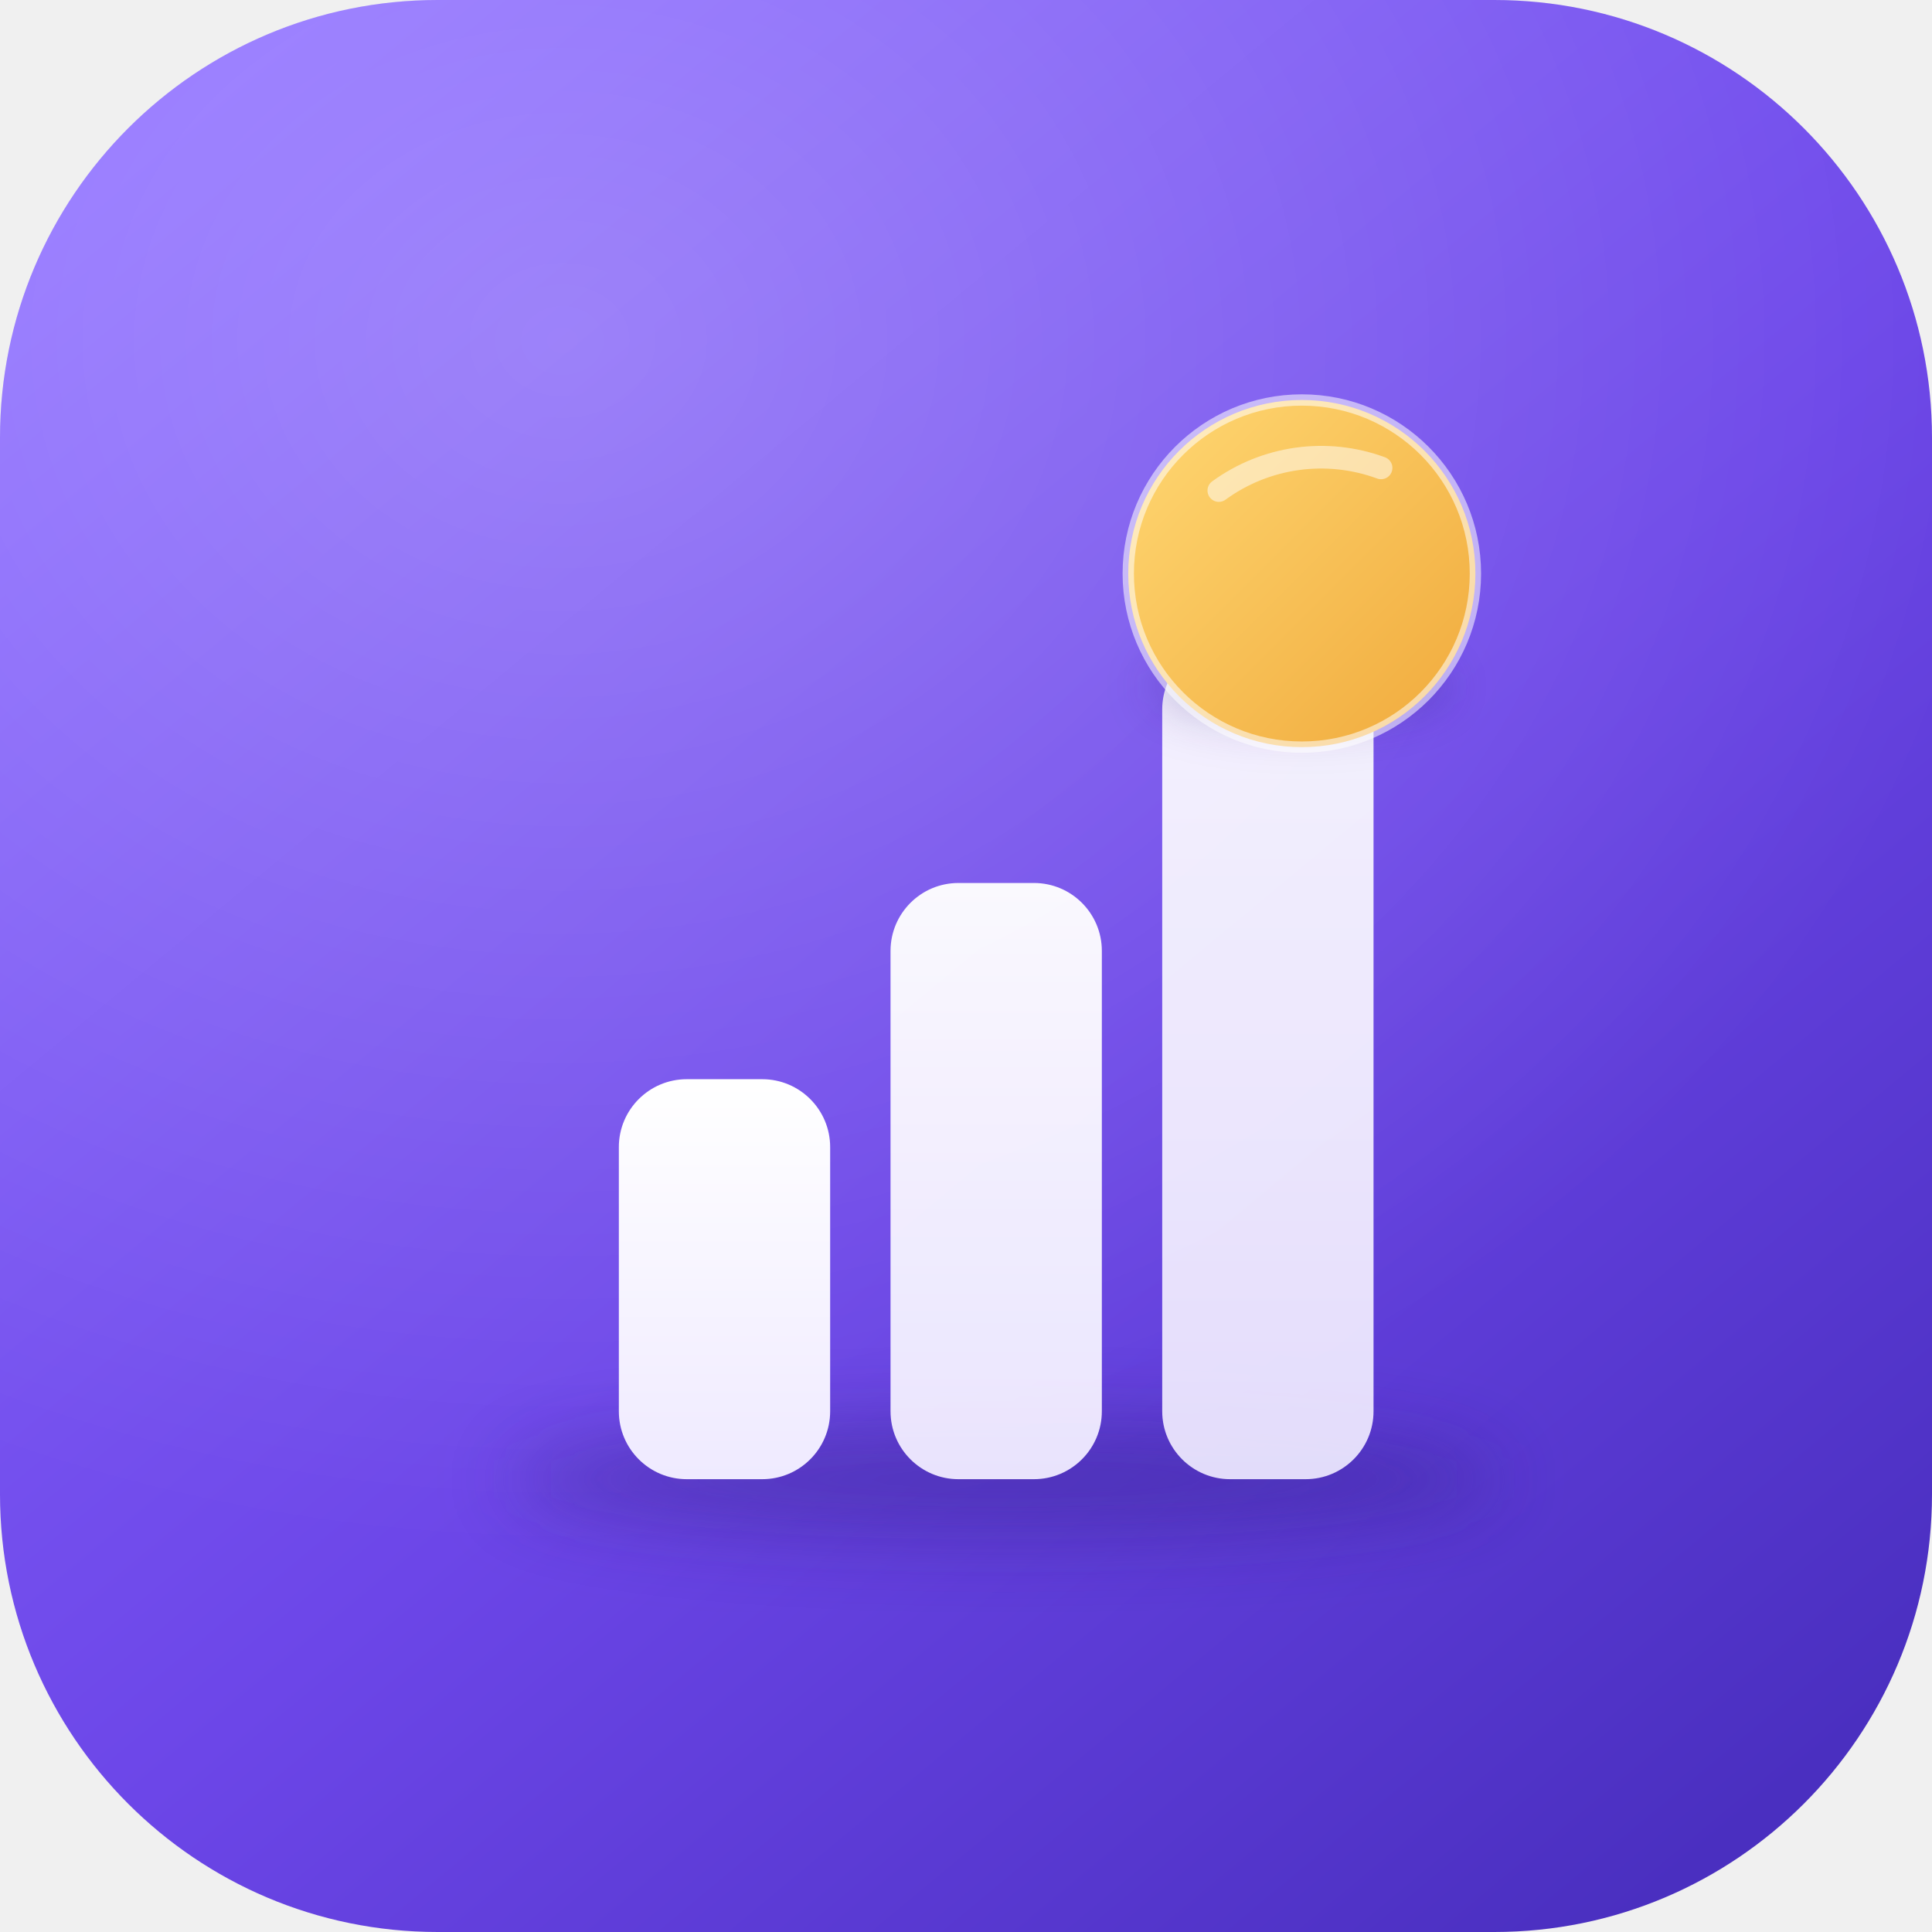
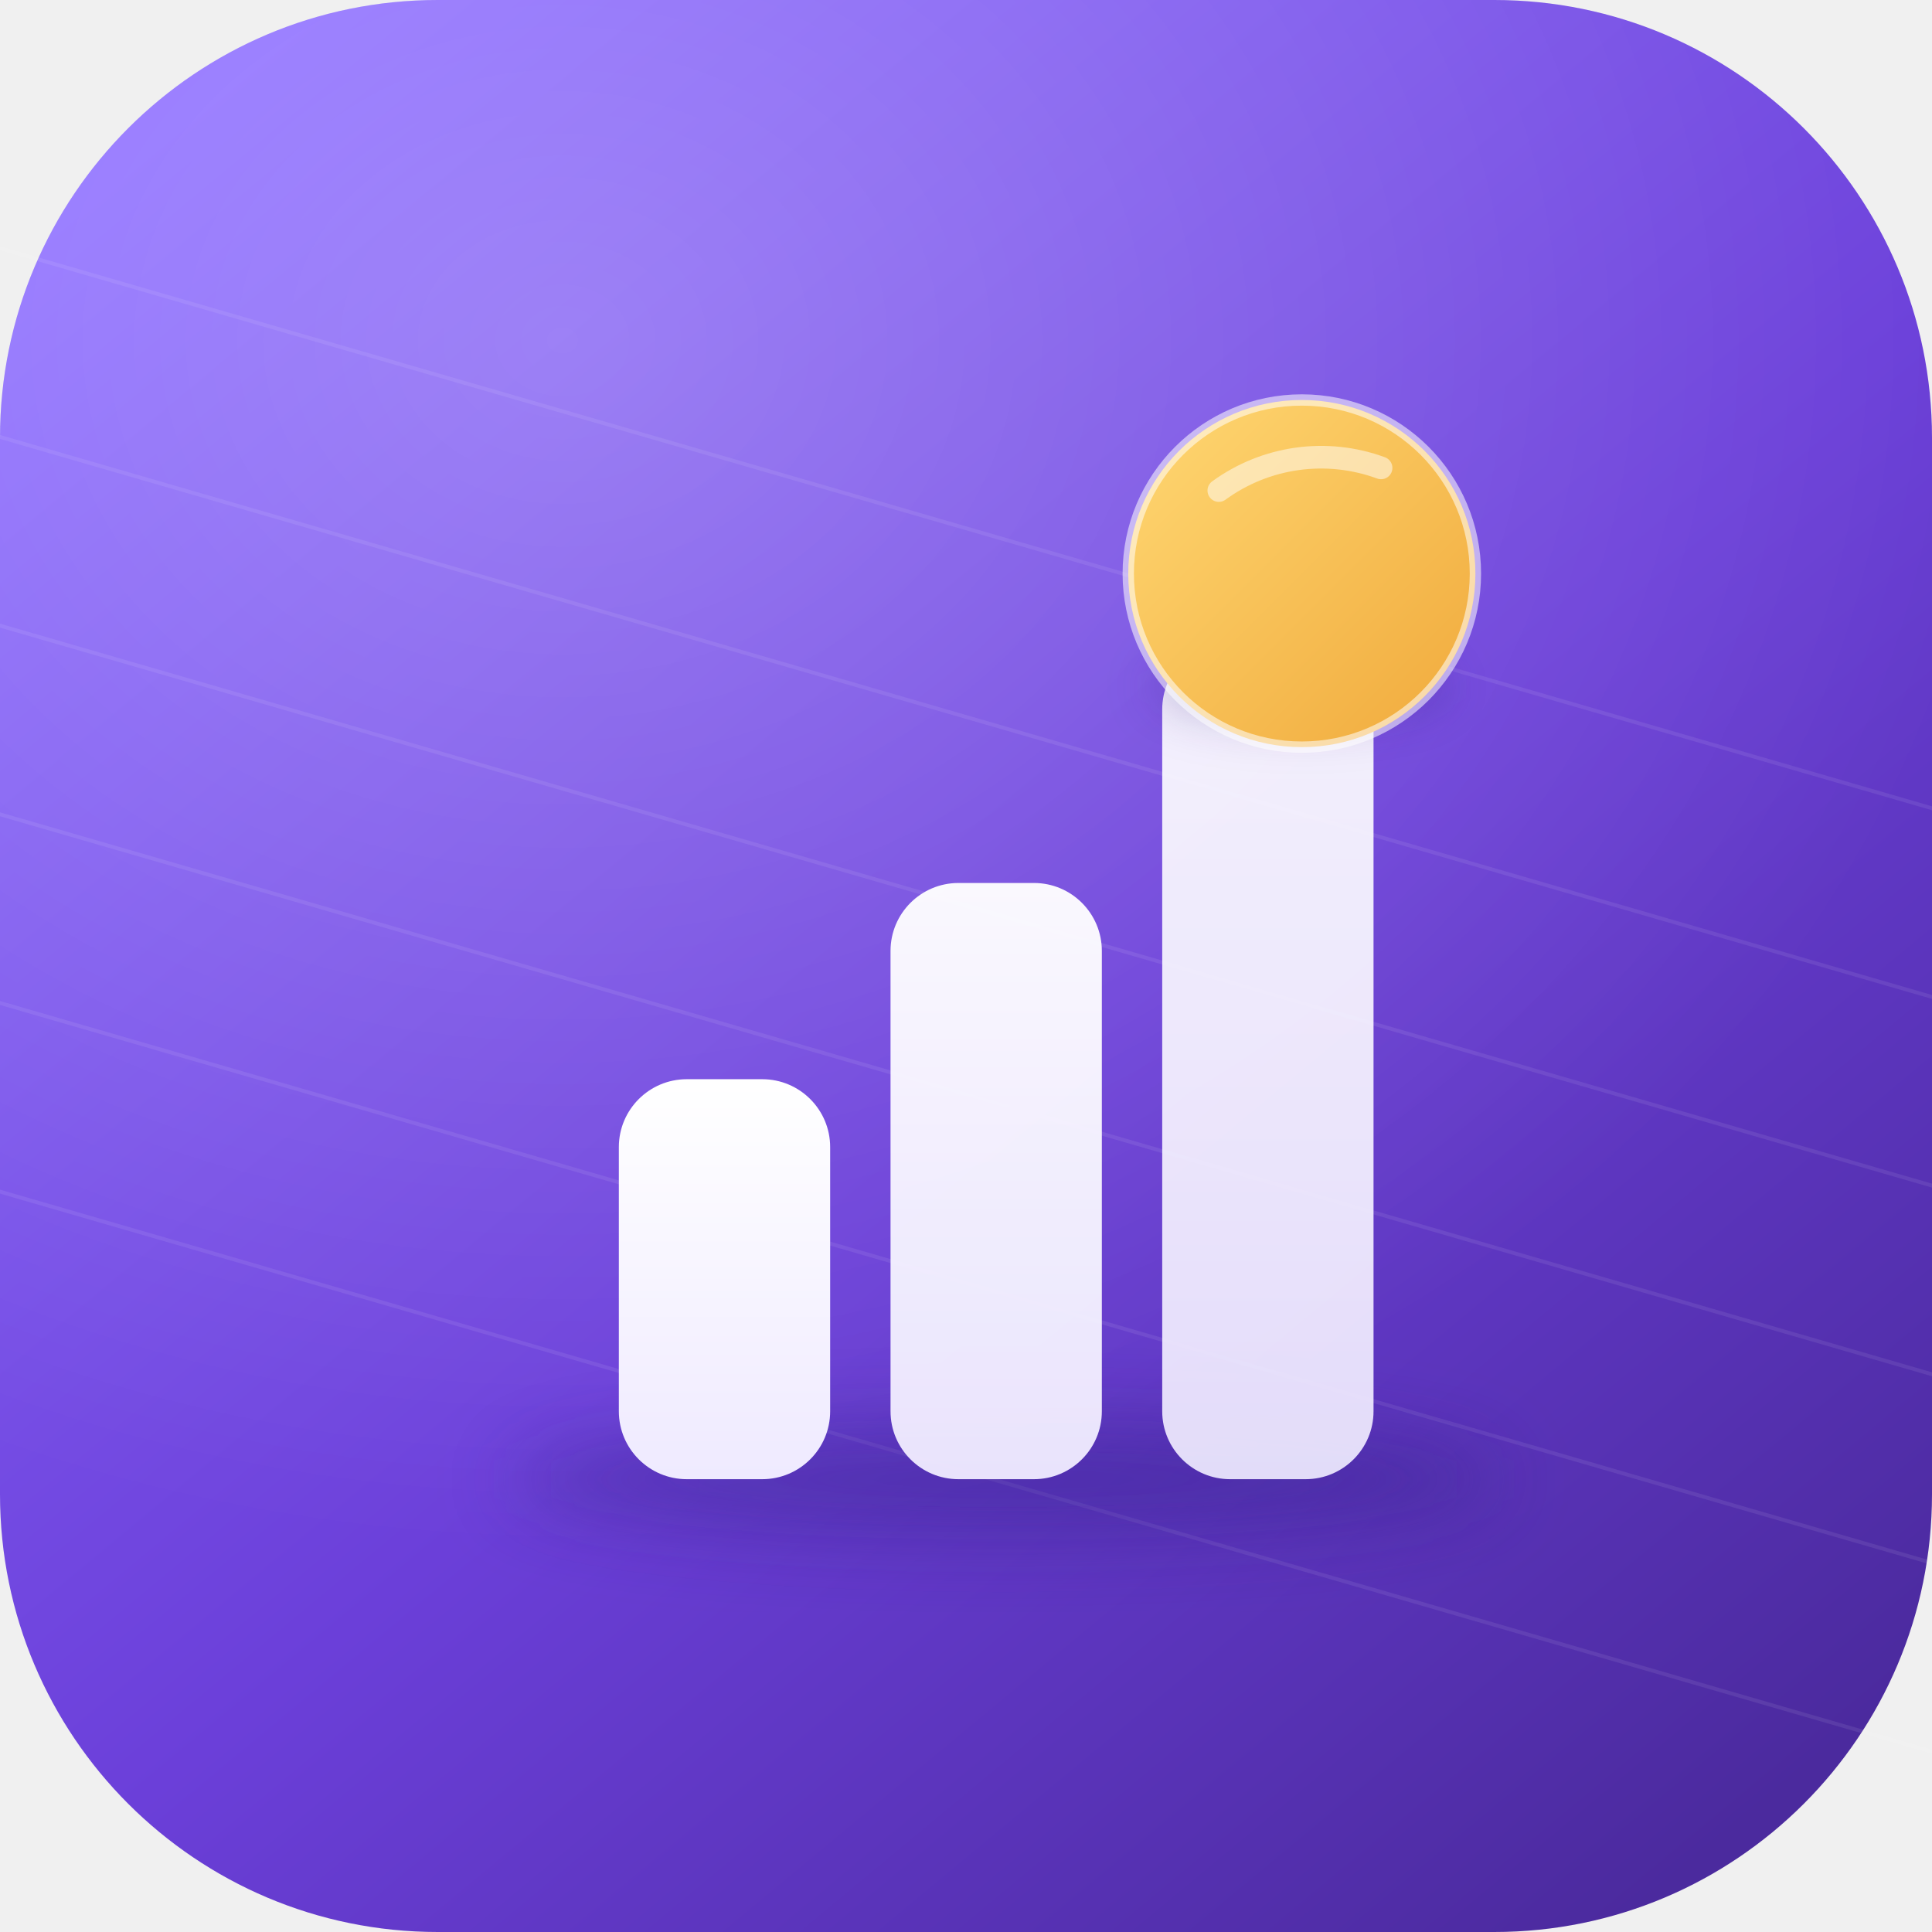
<svg xmlns="http://www.w3.org/2000/svg" viewBox="0 0 512 512">
  <defs>
    <linearGradient id="bg" x1="60" y1="20" x2="452" y2="492" gradientUnits="userSpaceOnUse">
      <stop offset="0" stop-color="#8B6BFF" />
-       <stop offset="0.55" stop-color="#6C46E8" />
-       <stop offset="1" stop-color="#4A2FC0" />
+       <stop offset="0.55" stop-color="#6B3FD9" />
+       <stop offset="1" stop-color="#4B2A9E" />
    </linearGradient>
    <radialGradient id="sheen" cx="0" cy="0" r="1" gradientUnits="userSpaceOnUse" gradientTransform="translate(150 90) rotate(90) scale(320 380)">
      <stop offset="0" stop-color="#FFFFFF" stop-opacity="0.22" />
      <stop offset="1" stop-color="#FFFFFF" stop-opacity="0" />
    </radialGradient>
    <linearGradient id="bar" x1="0" y1="0" x2="0" y2="1">
      <stop offset="0" stop-color="#FFFFFF" />
      <stop offset="1" stop-color="#EFEAFF" />
    </linearGradient>
    <linearGradient id="coin" x1="0" y1="0" x2="1" y2="1">
      <stop offset="0" stop-color="#FFD873" />
      <stop offset="1" stop-color="#F0A93B" />
    </linearGradient>
    <filter id="soft" x="-60%" y="-60%" width="220%" height="220%">
      <feGaussianBlur stdDeviation="10" />
    </filter>
    <filter id="softSmall" x="-100%" y="-100%" width="300%" height="300%">
      <feGaussianBlur stdDeviation="6" />
    </filter>
  </defs>
  <rect x="0" y="0" width="512" height="512" rx="116" fill="url(#bg)" />
  <rect x="0" y="0" width="512" height="512" rx="116" fill="url(#sheen)" />
+   <g opacity="0.08" stroke="#FFFFFF" stroke-width="1">
+     <path d="M-20,60 L532,220" />
+     <path d="M-20,110 L532,270" />
+     <path d="M-20,160 L532,320" />
+     <path d="M-20,210 L532,370" />
+     <path d="M-20,260 L532,420" />
+     <path d="M-20,310 L532,470" />
+   </g>
  <ellipse cx="266" cy="392" rx="132" ry="16" fill="#2E1A80" opacity="0.35" filter="url(#soft)" />
  <rect x="164" y="286" width="56" height="106" rx="18" fill="url(#bar)" />
  <rect x="236" y="234" width="56" height="158" rx="18" fill="url(#bar)" opacity="0.96" />
  <rect x="308" y="170" width="56" height="222" rx="18" fill="url(#bar)" opacity="0.92" />
  <ellipse cx="345" cy="182" rx="40" ry="10" fill="#2E1A80" opacity="0.25" filter="url(#softSmall)" />
  <circle cx="345" cy="152" r="46" fill="url(#coin)" />
  <circle cx="345" cy="152" r="46" fill="none" stroke="#FFFFFF" stroke-width="3" opacity="0.55" />
  <path d="M323,130 A46,46 0 0 1 366,124" fill="none" stroke="#FFFFFF" stroke-width="6" stroke-linecap="round" opacity="0.5" />
</svg>
